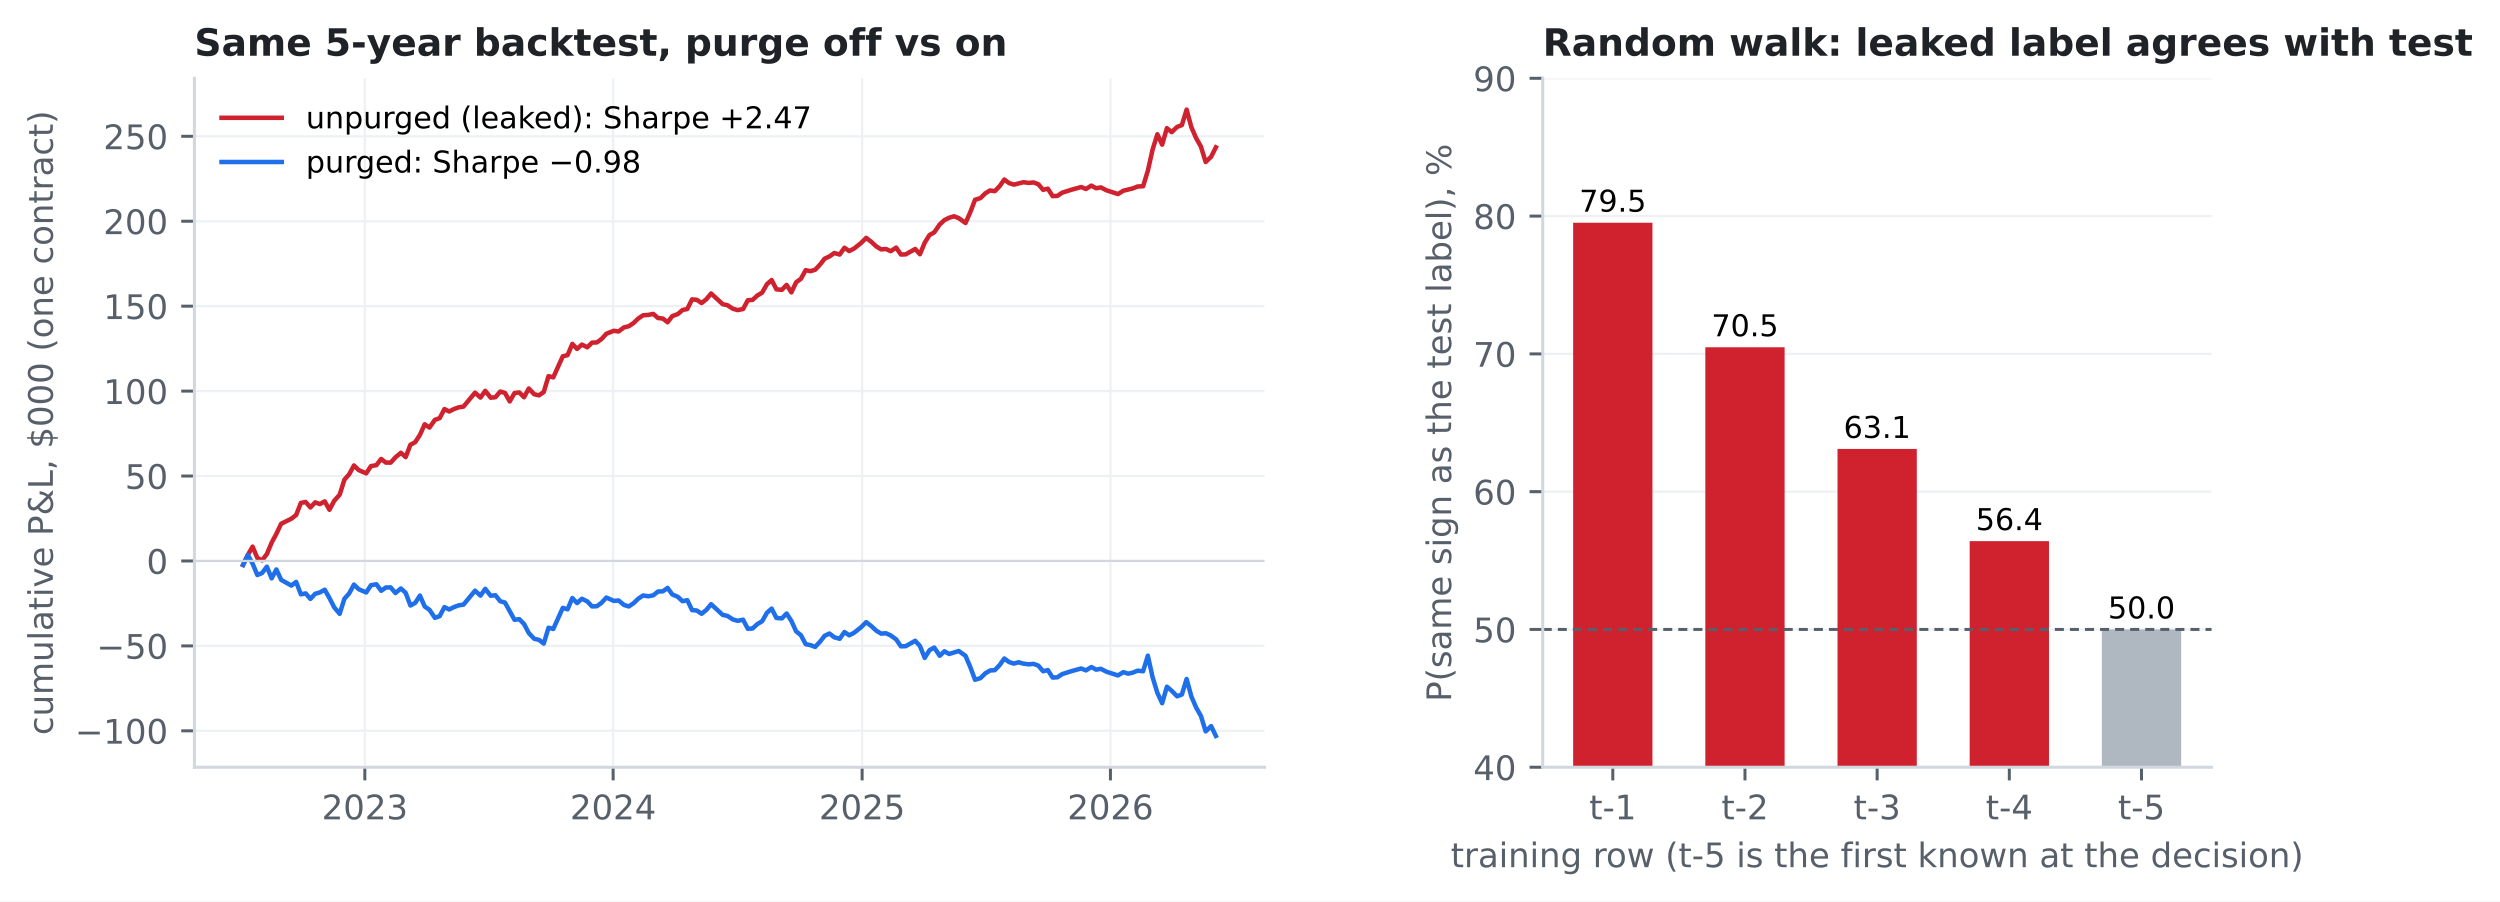
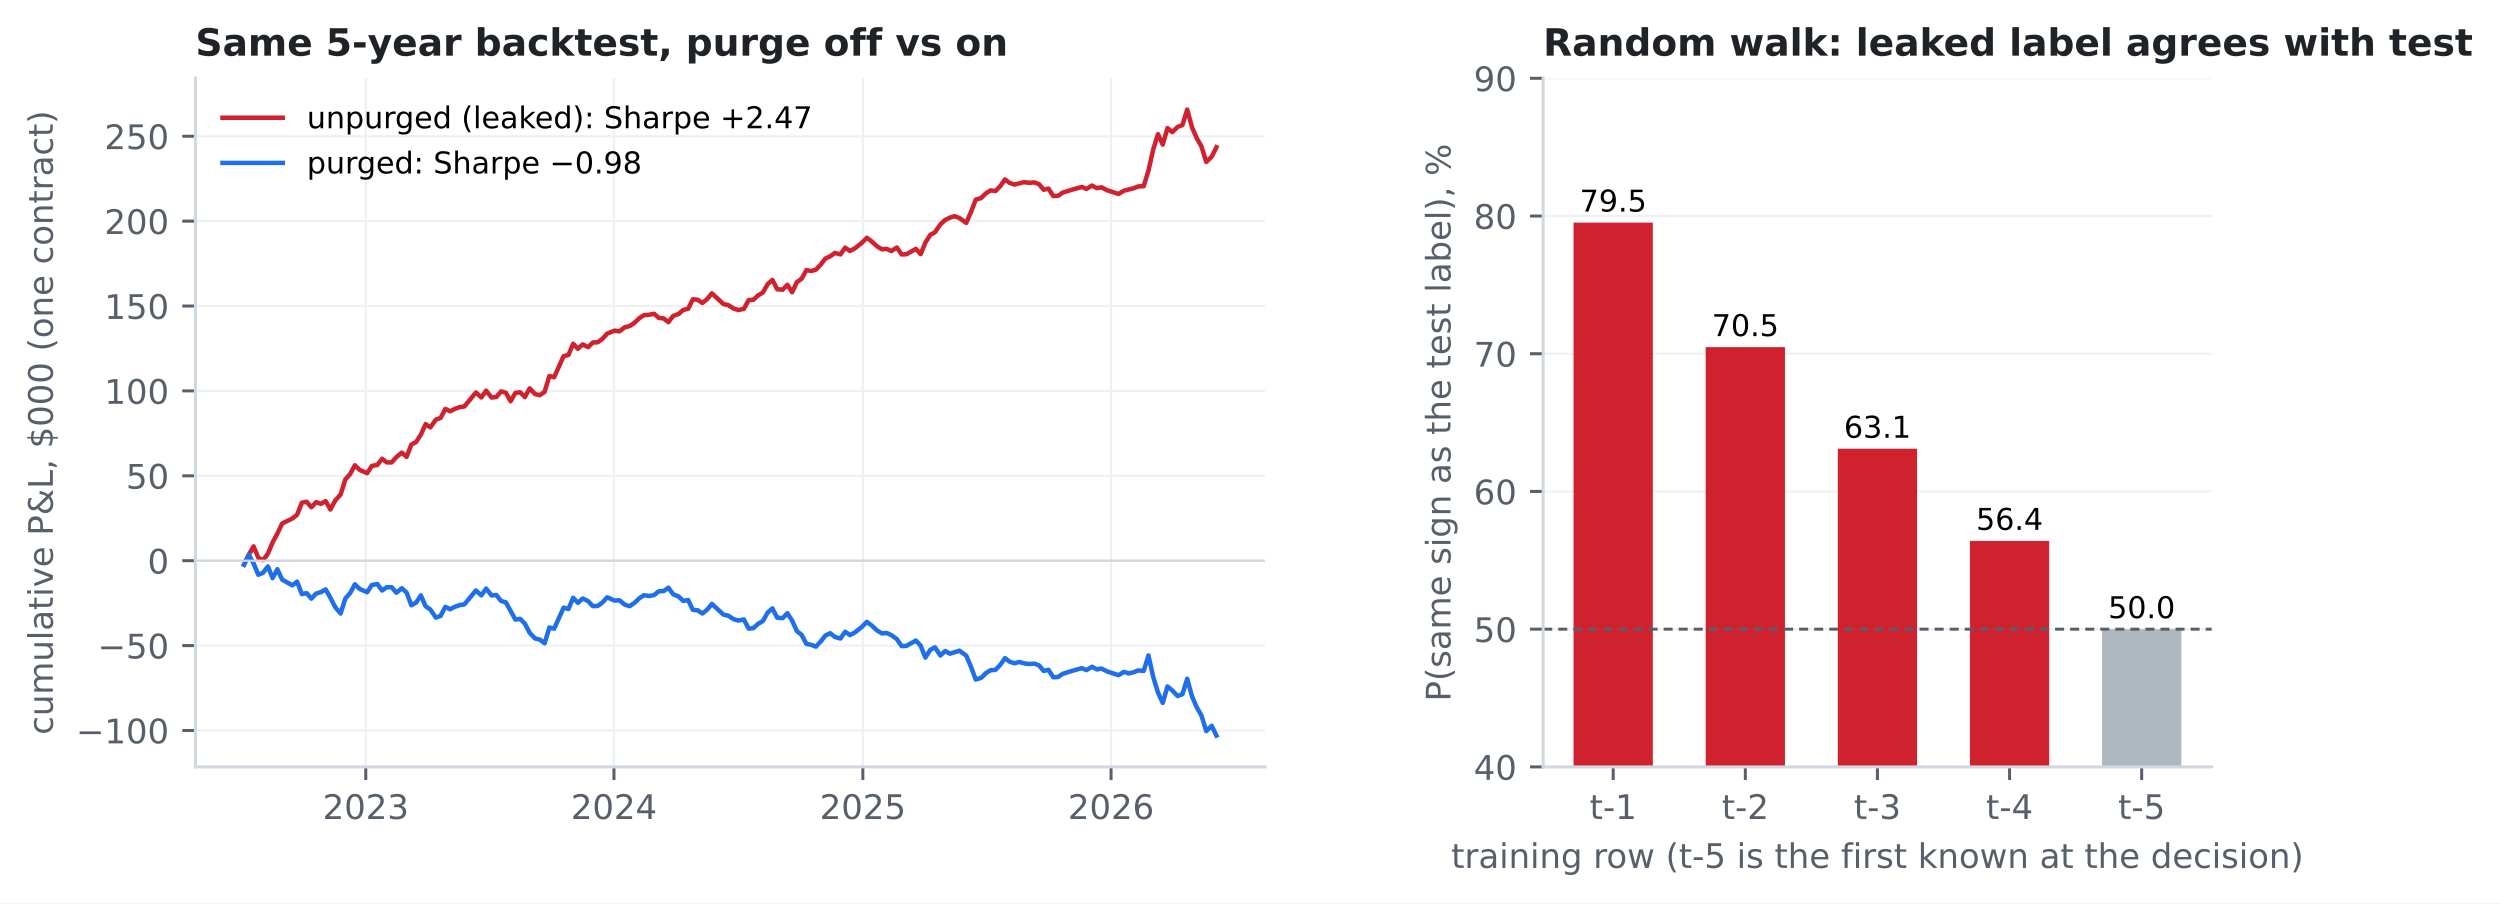
- <svg xmlns="http://www.w3.org/2000/svg" xmlns:xlink="http://www.w3.org/1999/xlink" width="663.912pt" height="239.371pt" viewBox="0 0 663.912 239.371" version="1.1">
+ <svg xmlns="http://www.w3.org/2000/svg" xmlns:xlink="http://www.w3.org/1999/xlink" width="664.196pt" height="239.951pt" viewBox="0 0 664.196 239.951" version="1.1">
  <defs>
    <style type="text/css">*{stroke-linejoin: round; stroke-linecap: butt}</style>
  </defs>
  <g id="figure_1">
    <g id="patch_1">
-       <path d="M -0 239.371  L 663.912 239.371  L 663.912 0  L -0 0  z " style="fill: #ffffff" />
+       <path d="M 0 239.951  L 664.196 239.951  L 664.196 0  L 0 0  z " style="fill: #ffffff" />
    </g>
    <g id="axes_1">
      <g id="patch_2">
-         <path d="M 51.631 203.75  L 335.811 203.75  L 335.811 20.798  L 51.631 20.798  z " style="fill: #ffffff" />
+         <path d="M 51.921 203.75  L 336.102 203.75  L 336.102 20.798  L 51.921 20.798  z " style="fill: #ffffff" />
      </g>
      <g id="matplotlib.axis_1">
        <g id="xtick_1">
          <g id="line2d_1">
-             <path d="M 96.886 203.75  L 96.886 20.798  " clip-path="url(#p982382c2e5)" style="fill: none; stroke: #eef1f4; stroke-width: 0.6; stroke-linecap: square" />
+             <path d="M 97.177 203.75  L 97.177 20.798  " clip-path="url(#p0ac2e53f2d)" style="fill: none; stroke: #eef1f4; stroke-width: 0.6; stroke-linecap: square" />
          </g>
          <g id="line2d_2">
            <defs>
              <path id="m6ad224dbcd" d="M 0 0  L 0 3.5  " style="stroke: #57606a; stroke-width: 0.8" />
            </defs>
            <g>
-               <use xlink:href="#m6ad224dbcd" x="96.886" y="203.75" style="fill: #57606a; stroke: #57606a; stroke-width: 0.8" />
+               <use xlink:href="#m6ad224dbcd" x="97.177" y="203.75" style="fill: #57606a; stroke: #57606a; stroke-width: 0.8" />
            </g>
          </g>
          <g id="text_1">
-             <text style="font-size: 9px; font-family: 'DejaVu Sans'; text-anchor: middle; fill: #57606a" x="96.886" y="217.589" transform="rotate(-0 96.88646 217.589)">2023</text>
+             <text style="font-size: 9px; font-family: 'DejaVu Sans'; text-anchor: middle; fill: #57606a" x="97.177" y="217.588" transform="rotate(-0 97.17685 217.5883)">2023</text>
          </g>
        </g>
        <g id="xtick_2">
          <g id="line2d_3">
-             <path d="M 162.828 203.75  L 162.828 20.798  " clip-path="url(#p982382c2e5)" style="fill: none; stroke: #eef1f4; stroke-width: 0.6; stroke-linecap: square" />
+             <path d="M 163.118 203.75  L 163.118 20.798  " clip-path="url(#p0ac2e53f2d)" style="fill: none; stroke: #eef1f4; stroke-width: 0.6; stroke-linecap: square" />
          </g>
          <g id="line2d_4">
            <g>
-               <use xlink:href="#m6ad224dbcd" x="162.828" y="203.75" style="fill: #57606a; stroke: #57606a; stroke-width: 0.8" />
+               <use xlink:href="#m6ad224dbcd" x="163.118" y="203.75" style="fill: #57606a; stroke: #57606a; stroke-width: 0.8" />
            </g>
          </g>
          <g id="text_2">
-             <text style="font-size: 9px; font-family: 'DejaVu Sans'; text-anchor: middle; fill: #57606a" x="162.828" y="217.589" transform="rotate(-0 162.8279 217.589)">2024</text>
+             <text style="font-size: 9px; font-family: 'DejaVu Sans'; text-anchor: middle; fill: #57606a" x="163.118" y="217.588" transform="rotate(-0 163.1183 217.5883)">2024</text>
          </g>
        </g>
        <g id="xtick_3">
          <g id="line2d_5">
-             <path d="M 228.95 203.75  L 228.95 20.798  " clip-path="url(#p982382c2e5)" style="fill: none; stroke: #eef1f4; stroke-width: 0.6; stroke-linecap: square" />
+             <path d="M 229.24 203.75  L 229.24 20.798  " clip-path="url(#p0ac2e53f2d)" style="fill: none; stroke: #eef1f4; stroke-width: 0.6; stroke-linecap: square" />
          </g>
          <g id="line2d_6">
            <g>
-               <use xlink:href="#m6ad224dbcd" x="228.95" y="203.75" style="fill: #57606a; stroke: #57606a; stroke-width: 0.8" />
+               <use xlink:href="#m6ad224dbcd" x="229.24" y="203.75" style="fill: #57606a; stroke: #57606a; stroke-width: 0.8" />
            </g>
          </g>
          <g id="text_3">
-             <text style="font-size: 9px; font-family: 'DejaVu Sans'; text-anchor: middle; fill: #57606a" x="228.95" y="217.589" transform="rotate(-0 228.9499 217.589)">2025</text>
+             <text style="font-size: 9px; font-family: 'DejaVu Sans'; text-anchor: middle; fill: #57606a" x="229.24" y="217.588" transform="rotate(-0 229.2403 217.5883)">2025</text>
          </g>
        </g>
        <g id="xtick_4">
          <g id="line2d_7">
-             <path d="M 294.891 203.75  L 294.891 20.798  " clip-path="url(#p982382c2e5)" style="fill: none; stroke: #eef1f4; stroke-width: 0.6; stroke-linecap: square" />
+             <path d="M 295.182 203.75  L 295.182 20.798  " clip-path="url(#p0ac2e53f2d)" style="fill: none; stroke: #eef1f4; stroke-width: 0.6; stroke-linecap: square" />
          </g>
          <g id="line2d_8">
            <g>
-               <use xlink:href="#m6ad224dbcd" x="294.891" y="203.75" style="fill: #57606a; stroke: #57606a; stroke-width: 0.8" />
+               <use xlink:href="#m6ad224dbcd" x="295.182" y="203.75" style="fill: #57606a; stroke: #57606a; stroke-width: 0.8" />
            </g>
          </g>
          <g id="text_4">
-             <text style="font-size: 9px; font-family: 'DejaVu Sans'; text-anchor: middle; fill: #57606a" x="294.891" y="217.589" transform="rotate(-0 294.8913 217.589)">2026</text>
+             <text style="font-size: 9px; font-family: 'DejaVu Sans'; text-anchor: middle; fill: #57606a" x="295.182" y="217.588" transform="rotate(-0 295.1817 217.5883)">2026</text>
          </g>
        </g>
      </g>
      <g id="matplotlib.axis_2">
        <g id="ytick_1">
          <g id="line2d_9">
-             <path d="M 51.631 194.077  L 335.811 194.077  " clip-path="url(#p982382c2e5)" style="fill: none; stroke: #eef1f4; stroke-width: 0.6; stroke-linecap: square" />
+             <path d="M 51.921 194.077  L 336.102 194.077  " clip-path="url(#p0ac2e53f2d)" style="fill: none; stroke: #eef1f4; stroke-width: 0.6; stroke-linecap: square" />
          </g>
          <g id="line2d_10">
            <defs>
              <path id="m0299c22814" d="M 0 0  L -3.5 0  " style="stroke: #57606a; stroke-width: 0.8" />
            </defs>
            <g>
-               <use xlink:href="#m0299c22814" x="51.631" y="194.077" style="fill: #57606a; stroke: #57606a; stroke-width: 0.8" />
+               <use xlink:href="#m0299c22814" x="51.921" y="194.077" style="fill: #57606a; stroke: #57606a; stroke-width: 0.8" />
            </g>
          </g>
          <g id="text_5">
-             <text style="font-size: 9px; font-family: 'DejaVu Sans'; text-anchor: end; fill: #57606a" x="44.631" y="197.496" transform="rotate(-0 44.63078 197.496)">−100</text>
+             <text style="font-size: 9px; font-family: 'DejaVu Sans'; text-anchor: end; fill: #57606a" x="44.921" y="197.496" transform="rotate(-0 44.92117 197.4956)">−100</text>
          </g>
        </g>
        <g id="ytick_2">
          <g id="line2d_11">
-             <path d="M 51.631 171.522  L 335.811 171.522  " clip-path="url(#p982382c2e5)" style="fill: none; stroke: #eef1f4; stroke-width: 0.6; stroke-linecap: square" />
+             <path d="M 51.921 171.522  L 336.102 171.522  " clip-path="url(#p0ac2e53f2d)" style="fill: none; stroke: #eef1f4; stroke-width: 0.6; stroke-linecap: square" />
          </g>
          <g id="line2d_12">
            <g>
-               <use xlink:href="#m0299c22814" x="51.631" y="171.522" style="fill: #57606a; stroke: #57606a; stroke-width: 0.8" />
+               <use xlink:href="#m0299c22814" x="51.921" y="171.522" style="fill: #57606a; stroke: #57606a; stroke-width: 0.8" />
            </g>
          </g>
          <g id="text_6">
-             <text style="font-size: 9px; font-family: 'DejaVu Sans'; text-anchor: end; fill: #57606a" x="44.631" y="174.942" transform="rotate(-0 44.63078 174.9417)">−50</text>
+             <text style="font-size: 9px; font-family: 'DejaVu Sans'; text-anchor: end; fill: #57606a" x="44.921" y="174.941" transform="rotate(-0 44.92117 174.9413)">−50</text>
          </g>
        </g>
        <g id="ytick_3">
          <g id="line2d_13">
-             <path d="M 51.631 148.968  L 335.811 148.968  " clip-path="url(#p982382c2e5)" style="fill: none; stroke: #eef1f4; stroke-width: 0.6; stroke-linecap: square" />
+             <path d="M 51.921 148.968  L 336.102 148.968  " clip-path="url(#p0ac2e53f2d)" style="fill: none; stroke: #eef1f4; stroke-width: 0.6; stroke-linecap: square" />
          </g>
          <g id="line2d_14">
            <g>
-               <use xlink:href="#m0299c22814" x="51.631" y="148.968" style="fill: #57606a; stroke: #57606a; stroke-width: 0.8" />
+               <use xlink:href="#m0299c22814" x="51.921" y="148.968" style="fill: #57606a; stroke: #57606a; stroke-width: 0.8" />
            </g>
          </g>
          <g id="text_7">
-             <text style="font-size: 9px; font-family: 'DejaVu Sans'; text-anchor: end; fill: #57606a" x="44.631" y="152.387" transform="rotate(-0 44.63078 152.3873)">0</text>
+             <text style="font-size: 9px; font-family: 'DejaVu Sans'; text-anchor: end; fill: #57606a" x="44.921" y="152.387" transform="rotate(-0 44.92117 152.387)">0</text>
          </g>
        </g>
        <g id="ytick_4">
          <g id="line2d_15">
-             <path d="M 51.631 126.414  L 335.811 126.414  " clip-path="url(#p982382c2e5)" style="fill: none; stroke: #eef1f4; stroke-width: 0.6; stroke-linecap: square" />
+             <path d="M 51.921 126.414  L 336.102 126.414  " clip-path="url(#p0ac2e53f2d)" style="fill: none; stroke: #eef1f4; stroke-width: 0.6; stroke-linecap: square" />
          </g>
          <g id="line2d_16">
            <g>
-               <use xlink:href="#m0299c22814" x="51.631" y="126.414" style="fill: #57606a; stroke: #57606a; stroke-width: 0.8" />
+               <use xlink:href="#m0299c22814" x="51.921" y="126.414" style="fill: #57606a; stroke: #57606a; stroke-width: 0.8" />
            </g>
          </g>
          <g id="text_8">
-             <text style="font-size: 9px; font-family: 'DejaVu Sans'; text-anchor: end; fill: #57606a" x="44.631" y="129.833" transform="rotate(-0 44.63078 129.833)">50</text>
+             <text style="font-size: 9px; font-family: 'DejaVu Sans'; text-anchor: end; fill: #57606a" x="44.921" y="129.833" transform="rotate(-0 44.92117 129.8327)">50</text>
          </g>
        </g>
        <g id="ytick_5">
          <g id="line2d_17">
-             <path d="M 51.631 103.859  L 335.811 103.859  " clip-path="url(#p982382c2e5)" style="fill: none; stroke: #eef1f4; stroke-width: 0.6; stroke-linecap: square" />
+             <path d="M 51.921 103.859  L 336.102 103.859  " clip-path="url(#p0ac2e53f2d)" style="fill: none; stroke: #eef1f4; stroke-width: 0.6; stroke-linecap: square" />
          </g>
          <g id="line2d_18">
            <g>
-               <use xlink:href="#m0299c22814" x="51.631" y="103.859" style="fill: #57606a; stroke: #57606a; stroke-width: 0.8" />
+               <use xlink:href="#m0299c22814" x="51.921" y="103.859" style="fill: #57606a; stroke: #57606a; stroke-width: 0.8" />
            </g>
          </g>
          <g id="text_9">
-             <text style="font-size: 9px; font-family: 'DejaVu Sans'; text-anchor: end; fill: #57606a" x="44.631" y="107.279" transform="rotate(-0 44.63078 107.2787)">100</text>
+             <text style="font-size: 9px; font-family: 'DejaVu Sans'; text-anchor: end; fill: #57606a" x="44.921" y="107.278" transform="rotate(-0 44.92117 107.2784)">100</text>
          </g>
        </g>
        <g id="ytick_6">
          <g id="line2d_19">
-             <path d="M 51.631 81.305  L 335.811 81.305  " clip-path="url(#p982382c2e5)" style="fill: none; stroke: #eef1f4; stroke-width: 0.6; stroke-linecap: square" />
+             <path d="M 51.921 81.305  L 336.102 81.305  " clip-path="url(#p0ac2e53f2d)" style="fill: none; stroke: #eef1f4; stroke-width: 0.6; stroke-linecap: square" />
          </g>
          <g id="line2d_20">
            <g>
-               <use xlink:href="#m0299c22814" x="51.631" y="81.305" style="fill: #57606a; stroke: #57606a; stroke-width: 0.8" />
+               <use xlink:href="#m0299c22814" x="51.921" y="81.305" style="fill: #57606a; stroke: #57606a; stroke-width: 0.8" />
            </g>
          </g>
          <g id="text_10">
-             <text style="font-size: 9px; font-family: 'DejaVu Sans'; text-anchor: end; fill: #57606a" x="44.631" y="84.724" transform="rotate(-0 44.63078 84.72441)">150</text>
+             <text style="font-size: 9px; font-family: 'DejaVu Sans'; text-anchor: end; fill: #57606a" x="44.921" y="84.724" transform="rotate(-0 44.92117 84.72406)">150</text>
          </g>
        </g>
        <g id="ytick_7">
          <g id="line2d_21">
-             <path d="M 51.631 58.751  L 335.811 58.751  " clip-path="url(#p982382c2e5)" style="fill: none; stroke: #eef1f4; stroke-width: 0.6; stroke-linecap: square" />
+             <path d="M 51.921 58.751  L 336.102 58.751  " clip-path="url(#p0ac2e53f2d)" style="fill: none; stroke: #eef1f4; stroke-width: 0.6; stroke-linecap: square" />
          </g>
          <g id="line2d_22">
            <g>
-               <use xlink:href="#m0299c22814" x="51.631" y="58.751" style="fill: #57606a; stroke: #57606a; stroke-width: 0.8" />
+               <use xlink:href="#m0299c22814" x="51.921" y="58.751" style="fill: #57606a; stroke: #57606a; stroke-width: 0.8" />
            </g>
          </g>
          <g id="text_11">
-             <text style="font-size: 9px; font-family: 'DejaVu Sans'; text-anchor: end; fill: #57606a" x="44.631" y="62.17" transform="rotate(-0 44.63078 62.17009)">200</text>
+             <text style="font-size: 9px; font-family: 'DejaVu Sans'; text-anchor: end; fill: #57606a" x="44.921" y="62.17" transform="rotate(-0 44.92117 62.16974)">200</text>
          </g>
        </g>
        <g id="ytick_8">
          <g id="line2d_23">
-             <path d="M 51.631 36.196  L 335.811 36.196  " clip-path="url(#p982382c2e5)" style="fill: none; stroke: #eef1f4; stroke-width: 0.6; stroke-linecap: square" />
+             <path d="M 51.921 36.196  L 336.102 36.196  " clip-path="url(#p0ac2e53f2d)" style="fill: none; stroke: #eef1f4; stroke-width: 0.6; stroke-linecap: square" />
          </g>
          <g id="line2d_24">
            <g>
-               <use xlink:href="#m0299c22814" x="51.631" y="36.196" style="fill: #57606a; stroke: #57606a; stroke-width: 0.8" />
+               <use xlink:href="#m0299c22814" x="51.921" y="36.196" style="fill: #57606a; stroke: #57606a; stroke-width: 0.8" />
            </g>
          </g>
          <g id="text_12">
-             <text style="font-size: 9px; font-family: 'DejaVu Sans'; text-anchor: end; fill: #57606a" x="44.631" y="39.616" transform="rotate(-0 44.63078 39.61578)">250</text>
+             <text style="font-size: 9px; font-family: 'DejaVu Sans'; text-anchor: end; fill: #57606a" x="44.921" y="39.615" transform="rotate(-0 44.92117 39.61543)">250</text>
          </g>
        </g>
        <g id="text_13">
          <text style="font-size: 9px; font-family: 'DejaVu Sans'; text-anchor: middle; fill: #57606a" x="14.039" y="112.274" transform="rotate(-90 14.03859 112.2744)">cumulative P&amp;L, $000 (one contract)</text>
        </g>
      </g>
      <g id="line2d_25">
-         <path d="M 64.548 150.019  L 65.813 147.376  L 67.077 145.165  L 68.342 148.188  L 69.607 148.806  L 70.871 147.128  L 72.136 144.114  L 73.4 141.751  L 74.665 139.085  L 77.375 137.745  L 78.64 136.771  L 79.904 133.559  L 81.169 133.306  L 82.434 134.763  L 83.698 133.41  L 84.963 133.866  L 86.227 133.144  L 87.492 135.368  L 88.757 132.995  L 90.202 131.371  L 91.467 127.375  L 92.731 125.945  L 93.996 123.612  L 95.261 124.844  L 97.248 125.706  L 98.512 123.784  L 99.958 123.527  L 101.222 121.885  L 102.487 122.859  L 103.752 122.85  L 105.016 121.452  L 106.462 120.247  L 107.726 121.393  L 108.991 118.114  L 110.255 117.433  L 111.52 115.488  L 112.785 112.678  L 114.049 113.544  L 115.495 111.492  L 116.759 111.045  L 118.024 108.636  L 119.288 109.268  L 120.553 108.632  L 121.818 108.172  L 123.082 107.982  L 126.154 104.279  L 127.599 105.587  L 128.864 103.787  L 130.309 105.619  L 131.573 105.483  L 132.838 103.981  L 134.103 104.347  L 135.367 106.607  L 136.632 104.387  L 137.897 104.211  L 139.161 105.492  L 140.426 103.174  L 141.871 104.703  L 143.136 104.987  L 144.4 104.094  L 145.665 99.899  L 146.93 100.215  L 149.459 94.612  L 150.724 94.319  L 151.988 91.333  L 153.253 92.659  L 154.517 91.513  L 155.963 92.221  L 157.227 90.985  L 158.492 90.94  L 159.757 90.025  L 161.021 88.635  L 163.009 87.841  L 164.273 88.031  L 165.718 86.935  L 166.983 86.637  L 168.248 85.784  L 169.512 84.576  L 170.777 83.732  L 172.222 83.619  L 173.487 83.362  L 174.752 84.458  L 176.016 84.589  L 177.281 85.581  L 178.545 83.939  L 179.991 83.421  L 181.255 82.329  L 182.52 82.054  L 183.785 79.51  L 185.049 79.623  L 186.314 80.48  L 187.578 79.469  L 188.843 77.936  L 191.914 80.782  L 193.179 81.053  L 194.624 81.991  L 195.889 82.356  L 197.334 82.063  L 198.599 79.735  L 199.863 79.636  L 201.128 78.472  L 202.393 77.728  L 203.657 75.495  L 204.922 74.372  L 206.187 76.839  L 207.632 76.966  L 208.897 75.667  L 210.161 77.642  L 211.426 74.963  L 212.69 74.043  L 213.955 71.751  L 215.22 72.013  L 216.484 71.638  L 217.749 70.285  L 219.014 68.679  L 220.278 68.093  L 221.543 67.191  L 222.988 67.597  L 224.253 65.797  L 225.517 66.667  L 226.782 66.022  L 228.589 64.597  L 230.034 63.176  L 231.299 64.15  L 232.744 65.467  L 234.008 66.23  L 235.273 66.122  L 236.538 66.708  L 237.983 65.752  L 239.248 67.597  L 240.512 67.556  L 243.042 66.126  L 244.306 67.511  L 245.571 64.453  L 246.835 62.418  L 248.1 61.714  L 249.545 59.626  L 250.81 58.44  L 252.075 57.822  L 253.339 57.434  L 254.604 57.925  L 256.41 59.22  L 257.675 56.342  L 258.94 53.049  L 260.385 52.607  L 261.65 51.353  L 262.914 50.582  L 264.179 50.767  L 265.444 49.458  L 266.708 47.677  L 267.973 48.619  L 269.237 49.034  L 271.767 48.394  L 273.212 48.574  L 274.477 48.448  L 275.741 48.917  L 277.006 50.41  L 278.27 50.108  L 279.535 52.084  L 280.8 52.025  L 282.064 51.177  L 284.594 50.37  L 287.123 49.675  L 288.388 50.18  L 289.833 49.292  L 291.097 49.991  L 292.362 49.77  L 293.807 50.528  L 296.879 51.529  L 298.324 50.649  L 300.853 50.031  L 302.118 49.522  L 303.563 49.463  L 304.828 45.34  L 306.092 39.706  L 307.357 35.66  L 308.622 38.411  L 309.886 34.036  L 311.151 35.096  L 312.596 33.706  L 313.861 33.228  L 315.125 29.114  L 316.39 33.788  L 317.655 36.702  L 318.919 38.921  L 320.184 43.021  L 321.629 41.632  L 322.894 39.124  L 322.894 39.124  " clip-path="url(#p982382c2e5)" style="fill: none; stroke: #cf222e; stroke-width: 1.2; stroke-linecap: square" />
+         <path d="M 64.838 150.019  L 66.103 147.376  L 67.368 145.165  L 68.632 148.188  L 69.897 148.806  L 71.162 147.128  L 72.426 144.114  L 73.691 141.751  L 74.955 139.085  L 77.665 137.745  L 78.93 136.771  L 80.195 133.559  L 81.459 133.306  L 82.724 134.763  L 83.989 133.41  L 85.253 133.866  L 86.518 133.144  L 87.782 135.368  L 89.047 132.995  L 90.492 131.371  L 91.757 127.375  L 93.022 125.945  L 94.286 123.612  L 95.551 124.844  L 97.538 125.706  L 98.803 123.784  L 100.248 123.527  L 101.513 121.885  L 102.777 122.859  L 104.042 122.85  L 105.307 121.452  L 106.752 120.247  L 108.017 121.393  L 109.281 118.114  L 110.546 117.433  L 111.81 115.488  L 113.075 112.678  L 114.34 113.544  L 115.785 111.492  L 117.05 111.045  L 118.314 108.636  L 119.579 109.268  L 120.843 108.632  L 122.108 108.172  L 123.373 107.982  L 126.444 104.279  L 127.889 105.587  L 129.154 103.787  L 130.599 105.619  L 131.864 105.483  L 133.128 103.981  L 134.393 104.347  L 135.658 106.607  L 136.922 104.387  L 138.187 104.211  L 139.452 105.492  L 140.716 103.174  L 142.162 104.703  L 143.426 104.987  L 144.691 104.094  L 145.955 99.899  L 147.22 100.215  L 149.749 94.612  L 151.014 94.319  L 152.279 91.333  L 153.543 92.659  L 154.808 91.513  L 156.253 92.221  L 157.518 90.985  L 158.782 90.94  L 160.047 90.025  L 161.312 88.635  L 163.299 87.841  L 164.564 88.031  L 166.009 86.935  L 167.273 86.637  L 168.538 85.784  L 169.803 84.576  L 171.067 83.732  L 172.513 83.619  L 173.777 83.362  L 175.042 84.458  L 176.307 84.589  L 177.571 85.581  L 178.836 83.939  L 180.281 83.421  L 181.546 82.329  L 182.81 82.054  L 184.075 79.51  L 185.34 79.623  L 186.604 80.48  L 187.869 79.469  L 189.133 77.936  L 192.205 80.782  L 193.469 81.053  L 194.915 81.991  L 196.179 82.356  L 197.625 82.063  L 198.889 79.735  L 200.154 79.636  L 201.418 78.472  L 202.683 77.728  L 203.948 75.495  L 205.212 74.372  L 206.477 76.839  L 207.922 76.966  L 209.187 75.667  L 210.452 77.642  L 211.716 74.963  L 212.981 74.043  L 214.245 71.751  L 215.51 72.013  L 216.775 71.638  L 218.039 70.285  L 219.304 68.679  L 220.569 68.093  L 221.833 67.191  L 223.279 67.597  L 224.543 65.797  L 225.808 66.667  L 227.072 66.022  L 228.879 64.597  L 230.324 63.176  L 231.589 64.15  L 233.034 65.467  L 234.299 66.23  L 235.563 66.122  L 236.828 66.708  L 238.273 65.752  L 239.538 67.597  L 240.803 67.556  L 243.332 66.126  L 244.597 67.511  L 245.861 64.453  L 247.126 62.418  L 248.39 61.714  L 249.836 59.626  L 251.1 58.44  L 252.365 57.822  L 253.63 57.434  L 254.894 57.925  L 256.701 59.22  L 257.965 56.342  L 259.23 53.049  L 260.675 52.607  L 261.94 51.353  L 263.205 50.582  L 264.469 50.767  L 265.734 49.458  L 266.999 47.677  L 268.263 48.619  L 269.528 49.034  L 272.057 48.394  L 273.502 48.574  L 274.767 48.448  L 276.032 48.917  L 277.296 50.41  L 278.561 50.108  L 279.826 52.084  L 281.09 52.025  L 282.355 51.177  L 284.884 50.37  L 287.413 49.675  L 288.678 50.18  L 290.123 49.292  L 291.388 49.991  L 292.652 49.77  L 294.098 50.528  L 297.169 51.529  L 298.614 50.649  L 301.144 50.031  L 302.408 49.522  L 303.853 49.463  L 305.118 45.34  L 306.383 39.706  L 307.647 35.66  L 308.912 38.411  L 310.177 34.036  L 311.441 35.096  L 312.887 33.706  L 314.151 33.228  L 315.416 29.114  L 316.68 33.788  L 317.945 36.702  L 319.21 38.921  L 320.474 43.021  L 321.92 41.632  L 323.184 39.124  L 323.184 39.124  " clip-path="url(#p0ac2e53f2d)" style="fill: none; stroke: #cf222e; stroke-width: 1.2; stroke-linecap: square" />
      </g>
      <g id="line2d_26">
-         <path d="M 64.548 150.019  L 65.813 147.376  L 67.077 149.676  L 68.342 152.699  L 69.607 152.171  L 70.871 150.493  L 72.136 153.596  L 73.4 151.233  L 74.665 153.989  L 77.375 155.509  L 78.64 154.534  L 79.904 157.836  L 81.169 157.584  L 82.434 159.041  L 83.698 157.688  L 84.963 157.322  L 86.227 156.6  L 87.492 158.824  L 88.757 161.287  L 90.202 163.001  L 91.467 159.005  L 92.731 157.575  L 93.996 155.243  L 95.261 156.474  L 97.248 157.336  L 98.512 155.414  L 99.958 155.157  L 101.222 156.889  L 102.487 156.005  L 103.752 155.996  L 105.016 157.485  L 106.462 156.28  L 107.726 157.426  L 108.991 160.796  L 110.255 160.114  L 111.52 158.17  L 112.785 161.071  L 114.049 161.937  L 115.495 164.079  L 116.759 163.633  L 118.024 161.224  L 119.288 161.856  L 120.553 161.22  L 121.818 160.759  L 123.082 160.57  L 126.154 156.867  L 127.599 158.175  L 128.864 156.375  L 130.309 158.206  L 131.573 158.071  L 132.838 159.663  L 134.103 160.029  L 136.632 164.598  L 137.897 164.422  L 139.161 165.703  L 140.426 168.112  L 141.871 169.641  L 143.136 169.926  L 144.4 170.909  L 145.665 166.714  L 146.93 167.03  L 149.459 161.427  L 150.724 161.81  L 151.988 158.824  L 153.253 160.15  L 154.517 159.005  L 155.963 159.713  L 157.227 161.039  L 158.492 160.994  L 159.757 160.078  L 161.021 158.689  L 163.009 159.573  L 164.273 159.474  L 165.718 160.66  L 166.983 161.048  L 168.248 160.196  L 169.512 158.987  L 170.777 158.143  L 172.222 158.346  L 173.487 158.089  L 174.752 157.083  L 176.016 157.042  L 177.281 156.14  L 178.545 157.872  L 179.991 158.481  L 181.255 159.663  L 182.52 159.388  L 183.785 162.022  L 185.049 162.135  L 186.314 162.992  L 187.578 161.982  L 188.843 160.448  L 191.914 163.295  L 193.179 163.565  L 194.624 164.503  L 195.889 164.869  L 197.334 164.576  L 198.599 166.993  L 199.863 166.894  L 201.128 165.73  L 202.393 164.986  L 203.657 162.753  L 204.922 161.63  L 206.187 164.097  L 207.632 164.224  L 208.897 162.925  L 210.161 164.9  L 211.426 167.67  L 212.69 168.681  L 213.955 171.062  L 215.22 171.324  L 216.484 171.789  L 217.749 170.435  L 219.014 168.829  L 220.278 168.243  L 221.543 169.235  L 222.988 169.641  L 224.253 167.841  L 225.517 168.712  L 226.782 168.067  L 228.589 166.642  L 230.034 165.221  L 231.299 166.195  L 232.744 167.512  L 234.008 168.275  L 235.273 168.166  L 236.538 168.753  L 237.983 169.799  L 239.248 171.644  L 240.512 171.604  L 243.042 170.174  L 244.306 171.558  L 245.571 174.707  L 246.835 172.673  L 248.1 171.969  L 249.545 174.148  L 250.81 172.961  L 252.075 173.67  L 254.604 172.88  L 256.41 174.175  L 257.675 177.143  L 258.94 180.526  L 260.385 180.084  L 261.65 178.83  L 262.914 178.059  L 264.179 177.964  L 265.444 176.656  L 266.708 174.874  L 267.973 175.817  L 269.237 176.232  L 270.502 175.871  L 271.767 176.241  L 273.212 176.421  L 274.477 176.295  L 275.741 176.764  L 277.006 178.257  L 278.27 177.955  L 279.535 179.931  L 280.8 179.872  L 282.064 179.024  L 284.594 178.216  L 287.123 177.522  L 288.388 178.027  L 289.833 177.138  L 291.097 177.838  L 292.362 177.617  L 293.807 178.374  L 296.879 179.376  L 298.324 178.496  L 299.589 178.911  L 300.853 178.618  L 302.118 178.108  L 303.563 178.257  L 304.828 174.134  L 306.092 179.858  L 307.357 183.995  L 308.622 186.747  L 309.886 182.371  L 311.151 183.431  L 312.596 184.911  L 313.861 184.432  L 315.125 180.319  L 316.39 184.992  L 317.655 187.906  L 318.919 190.125  L 320.184 194.226  L 321.629 192.836  L 322.894 195.434  L 322.894 195.434  " clip-path="url(#p982382c2e5)" style="fill: none; stroke: #1f6feb; stroke-width: 1.2; stroke-linecap: square" />
+         <path d="M 64.838 150.019  L 66.103 147.376  L 67.368 149.676  L 68.632 152.699  L 69.897 152.171  L 71.162 150.493  L 72.426 153.596  L 73.691 151.233  L 74.955 153.989  L 77.665 155.509  L 78.93 154.534  L 80.195 157.836  L 81.459 157.584  L 82.724 159.041  L 83.989 157.688  L 85.253 157.322  L 86.518 156.6  L 87.782 158.824  L 89.047 161.287  L 90.492 163.001  L 91.757 159.005  L 93.022 157.575  L 94.286 155.243  L 95.551 156.474  L 97.538 157.336  L 98.803 155.414  L 100.248 155.157  L 101.513 156.889  L 102.777 156.005  L 104.042 155.996  L 105.307 157.485  L 106.752 156.28  L 108.017 157.426  L 109.281 160.796  L 110.546 160.114  L 111.81 158.17  L 113.075 161.071  L 114.34 161.937  L 115.785 164.079  L 117.05 163.633  L 118.314 161.224  L 119.579 161.856  L 120.843 161.22  L 122.108 160.759  L 123.373 160.57  L 126.444 156.867  L 127.889 158.175  L 129.154 156.375  L 130.599 158.206  L 131.864 158.071  L 133.128 159.663  L 134.393 160.029  L 136.922 164.598  L 138.187 164.422  L 139.452 165.703  L 140.716 168.112  L 142.162 169.641  L 143.426 169.926  L 144.691 170.909  L 145.955 166.714  L 147.22 167.03  L 149.749 161.427  L 151.014 161.81  L 152.279 158.824  L 153.543 160.15  L 154.808 159.005  L 156.253 159.713  L 157.518 161.039  L 158.782 160.994  L 160.047 160.078  L 161.312 158.689  L 163.299 159.573  L 164.564 159.474  L 166.009 160.66  L 167.273 161.048  L 168.538 160.196  L 169.803 158.987  L 171.067 158.143  L 172.513 158.346  L 173.777 158.089  L 175.042 157.083  L 176.307 157.042  L 177.571 156.14  L 178.836 157.872  L 180.281 158.481  L 181.546 159.663  L 182.81 159.388  L 184.075 162.022  L 185.34 162.135  L 186.604 162.992  L 187.869 161.982  L 189.133 160.448  L 192.205 163.295  L 193.469 163.565  L 194.915 164.503  L 196.179 164.869  L 197.625 164.576  L 198.889 166.993  L 200.154 166.894  L 201.418 165.73  L 202.683 164.986  L 203.948 162.753  L 205.212 161.63  L 206.477 164.097  L 207.922 164.224  L 209.187 162.925  L 210.452 164.9  L 211.716 167.67  L 212.981 168.681  L 214.245 171.062  L 215.51 171.324  L 216.775 171.789  L 218.039 170.435  L 219.304 168.829  L 220.569 168.243  L 221.833 169.235  L 223.279 169.641  L 224.543 167.841  L 225.808 168.712  L 227.072 168.067  L 228.879 166.642  L 230.324 165.221  L 231.589 166.195  L 233.034 167.512  L 234.299 168.275  L 235.563 168.166  L 236.828 168.753  L 238.273 169.799  L 239.538 171.644  L 240.803 171.604  L 243.332 170.174  L 244.597 171.558  L 245.861 174.707  L 247.126 172.673  L 248.39 171.969  L 249.836 174.148  L 251.1 172.961  L 252.365 173.67  L 254.894 172.88  L 256.701 174.175  L 257.965 177.143  L 259.23 180.526  L 260.675 180.084  L 261.94 178.83  L 263.205 178.059  L 264.469 177.964  L 265.734 176.656  L 266.999 174.874  L 268.263 175.817  L 269.528 176.232  L 270.792 175.871  L 272.057 176.241  L 273.502 176.421  L 274.767 176.295  L 276.032 176.764  L 277.296 178.257  L 278.561 177.955  L 279.826 179.931  L 281.09 179.872  L 282.355 179.024  L 284.884 178.216  L 287.413 177.522  L 288.678 178.027  L 290.123 177.138  L 291.388 177.838  L 292.652 177.617  L 294.098 178.374  L 297.169 179.376  L 298.614 178.496  L 299.879 178.911  L 301.144 178.618  L 302.408 178.108  L 303.853 178.257  L 305.118 174.134  L 306.383 179.858  L 307.647 183.995  L 308.912 186.747  L 310.177 182.371  L 311.441 183.431  L 312.887 184.911  L 314.151 184.432  L 315.416 180.319  L 316.68 184.992  L 317.945 187.906  L 319.21 190.125  L 320.474 194.226  L 321.92 192.836  L 323.184 195.434  L 323.184 195.434  " clip-path="url(#p0ac2e53f2d)" style="fill: none; stroke: #1f6feb; stroke-width: 1.2; stroke-linecap: square" />
      </g>
      <g id="line2d_27">
-         <path d="M 51.631 148.968  L 335.811 148.968  " clip-path="url(#p982382c2e5)" style="fill: none; stroke: #d0d7de; stroke-width: 0.6; stroke-linecap: square" />
+         <path d="M 51.921 148.968  L 336.102 148.968  " clip-path="url(#p0ac2e53f2d)" style="fill: none; stroke: #d0d7de; stroke-width: 0.6; stroke-linecap: square" />
      </g>
      <g id="patch_3">
-         <path d="M 51.631 203.75  L 51.631 20.798  " style="fill: none; stroke: #d0d7de; stroke-width: 0.8; stroke-linejoin: miter; stroke-linecap: square" />
+         <path d="M 51.921 203.75  L 51.921 20.798  " style="fill: none; stroke: #d0d7de; stroke-width: 0.8; stroke-linejoin: miter; stroke-linecap: square" />
      </g>
      <g id="patch_4">
-         <path d="M 51.631 203.75  L 335.811 203.75  " style="fill: none; stroke: #d0d7de; stroke-width: 0.8; stroke-linejoin: miter; stroke-linecap: square" />
+         <path d="M 51.921 203.75  L 336.102 203.75  " style="fill: none; stroke: #d0d7de; stroke-width: 0.8; stroke-linejoin: miter; stroke-linecap: square" />
      </g>
      <g id="text_14">
-         <text style="font-weight: 700; font-size: 10px; font-family: 'DejaVu Sans'; text-anchor: start; fill: #1f2328" x="51.631" y="14.798" transform="rotate(-0 51.63078 14.79844)">Same 5-year backtest, purge off vs on</text>
+         <text style="font-weight: 700; font-size: 10px; font-family: 'DejaVu Sans'; text-anchor: start; fill: #1f2328" x="51.921" y="14.798" transform="rotate(-0 51.92117 14.79844)">Same 5-year backtest, purge off vs on</text>
      </g>
      <g id="legend_1">
        <g id="line2d_28">
-           <path d="M 58.831 31.277  L 66.831 31.277  L 74.831 31.277  " style="fill: none; stroke: #cf222e; stroke-width: 1.2; stroke-linecap: square" />
+           <path d="M 59.121 31.277  L 67.121 31.277  L 75.121 31.277  " style="fill: none; stroke: #cf222e; stroke-width: 1.2; stroke-linecap: square" />
        </g>
        <g id="text_15">
-           <text style="font-size: 8px; font-family: 'DejaVu Sans'; text-anchor: start" x="81.231" y="34.077" transform="rotate(-0 81.23078 34.07719)">unpurged (leaked): Sharpe +2.47</text>
+           <text style="font-size: 8px; font-family: 'DejaVu Sans'; text-anchor: start" x="81.521" y="34.077" transform="rotate(-0 81.52117 34.07719)">unpurged (leaked): Sharpe +2.47</text>
        </g>
        <g id="line2d_29">
-           <path d="M 58.831 43.02  L 66.831 43.02  L 74.831 43.02  " style="fill: none; stroke: #1f6feb; stroke-width: 1.2; stroke-linecap: square" />
+           <path d="M 59.121 43.278  L 67.121 43.278  L 75.121 43.278  " style="fill: none; stroke: #1f6feb; stroke-width: 1.2; stroke-linecap: square" />
        </g>
        <g id="text_16">
-           <text style="font-size: 8px; font-family: 'DejaVu Sans'; text-anchor: start" x="81.231" y="45.82" transform="rotate(-0 81.23078 45.81969)">purged: Sharpe −0.98</text>
+           <text style="font-size: 8px; font-family: 'DejaVu Sans'; text-anchor: start" x="81.521" y="46.078" transform="rotate(-0 81.52117 46.07781)">purged: Sharpe −0.98</text>
        </g>
      </g>
    </g>
    <g id="axes_2">
      <g id="patch_5">
-         <path d="M 409.698 203.75  L 587.311 203.75  L 587.311 20.798  L 409.698 20.798  z " style="fill: #ffffff" />
+         <path d="M 409.988 203.75  L 587.601 203.75  L 587.601 20.798  L 409.988 20.798  z " style="fill: #ffffff" />
      </g>
      <g id="matplotlib.axis_3">
        <g id="xtick_5">
          <g id="line2d_30">
            <g>
-               <use xlink:href="#m6ad224dbcd" x="428.302" y="203.75" style="fill: #57606a; stroke: #57606a; stroke-width: 0.8" />
+               <use xlink:href="#m6ad224dbcd" x="428.592" y="203.75" style="fill: #57606a; stroke: #57606a; stroke-width: 0.8" />
            </g>
          </g>
          <g id="text_17">
-             <text style="font-size: 9px; font-family: 'DejaVu Sans'; text-anchor: middle; fill: #57606a" x="428.302" y="217.589" transform="rotate(-0 428.3018 217.589)">t-1</text>
+             <text style="font-size: 9px; font-family: 'DejaVu Sans'; text-anchor: middle; fill: #57606a" x="428.592" y="217.588" transform="rotate(-0 428.5921 217.5883)">t-1</text>
          </g>
        </g>
        <g id="xtick_6">
          <g id="line2d_31">
            <g>
-               <use xlink:href="#m6ad224dbcd" x="463.403" y="203.75" style="fill: #57606a; stroke: #57606a; stroke-width: 0.8" />
+               <use xlink:href="#m6ad224dbcd" x="463.693" y="203.75" style="fill: #57606a; stroke: #57606a; stroke-width: 0.8" />
            </g>
          </g>
          <g id="text_18">
-             <text style="font-size: 9px; font-family: 'DejaVu Sans'; text-anchor: middle; fill: #57606a" x="463.403" y="217.589" transform="rotate(-0 463.4031 217.589)">t-2</text>
+             <text style="font-size: 9px; font-family: 'DejaVu Sans'; text-anchor: middle; fill: #57606a" x="463.693" y="217.588" transform="rotate(-0 463.6935 217.5883)">t-2</text>
          </g>
        </g>
        <g id="xtick_7">
          <g id="line2d_32">
            <g>
-               <use xlink:href="#m6ad224dbcd" x="498.504" y="203.75" style="fill: #57606a; stroke: #57606a; stroke-width: 0.8" />
+               <use xlink:href="#m6ad224dbcd" x="498.795" y="203.75" style="fill: #57606a; stroke: #57606a; stroke-width: 0.8" />
            </g>
          </g>
          <g id="text_19">
-             <text style="font-size: 9px; font-family: 'DejaVu Sans'; text-anchor: middle; fill: #57606a" x="498.504" y="217.589" transform="rotate(-0 498.5044 217.589)">t-3</text>
+             <text style="font-size: 9px; font-family: 'DejaVu Sans'; text-anchor: middle; fill: #57606a" x="498.795" y="217.588" transform="rotate(-0 498.7948 217.5883)">t-3</text>
          </g>
        </g>
        <g id="xtick_8">
          <g id="line2d_33">
            <g>
-               <use xlink:href="#m6ad224dbcd" x="533.606" y="203.75" style="fill: #57606a; stroke: #57606a; stroke-width: 0.8" />
+               <use xlink:href="#m6ad224dbcd" x="533.896" y="203.75" style="fill: #57606a; stroke: #57606a; stroke-width: 0.8" />
            </g>
          </g>
          <g id="text_20">
-             <text style="font-size: 9px; font-family: 'DejaVu Sans'; text-anchor: middle; fill: #57606a" x="533.606" y="217.589" transform="rotate(-0 533.6057 217.589)">t-4</text>
+             <text style="font-size: 9px; font-family: 'DejaVu Sans'; text-anchor: middle; fill: #57606a" x="533.896" y="217.588" transform="rotate(-0 533.8961 217.5883)">t-4</text>
          </g>
        </g>
        <g id="xtick_9">
          <g id="line2d_34">
            <g>
-               <use xlink:href="#m6ad224dbcd" x="568.707" y="203.75" style="fill: #57606a; stroke: #57606a; stroke-width: 0.8" />
+               <use xlink:href="#m6ad224dbcd" x="568.997" y="203.75" style="fill: #57606a; stroke: #57606a; stroke-width: 0.8" />
            </g>
          </g>
          <g id="text_21">
-             <text style="font-size: 9px; font-family: 'DejaVu Sans'; text-anchor: middle; fill: #57606a" x="568.707" y="217.589" transform="rotate(-0 568.7071 217.589)">t-5</text>
+             <text style="font-size: 9px; font-family: 'DejaVu Sans'; text-anchor: middle; fill: #57606a" x="568.997" y="217.588" transform="rotate(-0 568.9975 217.5883)">t-5</text>
          </g>
        </g>
        <g id="text_22">
-           <text style="font-size: 9px; font-family: 'DejaVu Sans'; text-anchor: middle; fill: #57606a" x="498.504" y="230.299" transform="rotate(-0 498.5044 230.2993)">training row (t-5 is the first known at the decision)</text>
+           <text style="font-size: 9px; font-family: 'DejaVu Sans'; text-anchor: middle; fill: #57606a" x="498.795" y="230.589" transform="rotate(-0 498.7948 230.589)">training row (t-5 is the first known at the decision)</text>
        </g>
      </g>
      <g id="matplotlib.axis_4">
        <g id="ytick_9">
          <g id="line2d_35">
-             <path d="M 409.698 203.75  L 587.311 203.75  " clip-path="url(#p58cc4db297)" style="fill: none; stroke: #eef1f4; stroke-width: 0.6; stroke-linecap: square" />
+             <path d="M 409.988 203.75  L 587.601 203.75  " clip-path="url(#p9643cd4bc2)" style="fill: none; stroke: #eef1f4; stroke-width: 0.6; stroke-linecap: square" />
          </g>
          <g id="line2d_36">
            <g>
-               <use xlink:href="#m0299c22814" x="409.698" y="203.75" style="fill: #57606a; stroke: #57606a; stroke-width: 0.8" />
+               <use xlink:href="#m0299c22814" x="409.988" y="203.75" style="fill: #57606a; stroke: #57606a; stroke-width: 0.8" />
            </g>
          </g>
          <g id="text_23">
-             <text style="font-size: 9px; font-family: 'DejaVu Sans'; text-anchor: end; fill: #57606a" x="402.698" y="207.17" transform="rotate(-0 402.698 207.1697)">40</text>
+             <text style="font-size: 9px; font-family: 'DejaVu Sans'; text-anchor: end; fill: #57606a" x="402.988" y="207.169" transform="rotate(-0 402.9884 207.1694)">40</text>
          </g>
        </g>
        <g id="ytick_10">
          <g id="line2d_37">
-             <path d="M 409.698 167.16  L 587.311 167.16  " clip-path="url(#p58cc4db297)" style="fill: none; stroke: #eef1f4; stroke-width: 0.6; stroke-linecap: square" />
+             <path d="M 409.988 167.16  L 587.601 167.16  " clip-path="url(#p9643cd4bc2)" style="fill: none; stroke: #eef1f4; stroke-width: 0.6; stroke-linecap: square" />
          </g>
          <g id="line2d_38">
            <g>
-               <use xlink:href="#m0299c22814" x="409.698" y="167.16" style="fill: #57606a; stroke: #57606a; stroke-width: 0.8" />
+               <use xlink:href="#m0299c22814" x="409.988" y="167.16" style="fill: #57606a; stroke: #57606a; stroke-width: 0.8" />
            </g>
          </g>
          <g id="text_24">
-             <text style="font-size: 9px; font-family: 'DejaVu Sans'; text-anchor: end; fill: #57606a" x="402.698" y="170.579" transform="rotate(-0 402.698 170.5793)">50</text>
+             <text style="font-size: 9px; font-family: 'DejaVu Sans'; text-anchor: end; fill: #57606a" x="402.988" y="170.579" transform="rotate(-0 402.9884 170.579)">50</text>
          </g>
        </g>
        <g id="ytick_11">
          <g id="line2d_39">
-             <path d="M 409.698 130.57  L 587.311 130.57  " clip-path="url(#p58cc4db297)" style="fill: none; stroke: #eef1f4; stroke-width: 0.6; stroke-linecap: square" />
+             <path d="M 409.988 130.57  L 587.601 130.57  " clip-path="url(#p9643cd4bc2)" style="fill: none; stroke: #eef1f4; stroke-width: 0.6; stroke-linecap: square" />
          </g>
          <g id="line2d_40">
            <g>
-               <use xlink:href="#m0299c22814" x="409.698" y="130.57" style="fill: #57606a; stroke: #57606a; stroke-width: 0.8" />
+               <use xlink:href="#m0299c22814" x="409.988" y="130.57" style="fill: #57606a; stroke: #57606a; stroke-width: 0.8" />
            </g>
          </g>
          <g id="text_25">
-             <text style="font-size: 9px; font-family: 'DejaVu Sans'; text-anchor: end; fill: #57606a" x="402.698" y="133.989" transform="rotate(-0 402.698 133.9889)">60</text>
+             <text style="font-size: 9px; font-family: 'DejaVu Sans'; text-anchor: end; fill: #57606a" x="402.988" y="133.989" transform="rotate(-0 402.9884 133.9886)">60</text>
          </g>
        </g>
        <g id="ytick_12">
          <g id="line2d_41">
-             <path d="M 409.698 93.979  L 587.311 93.979  " clip-path="url(#p58cc4db297)" style="fill: none; stroke: #eef1f4; stroke-width: 0.6; stroke-linecap: square" />
+             <path d="M 409.988 93.979  L 587.601 93.979  " clip-path="url(#p9643cd4bc2)" style="fill: none; stroke: #eef1f4; stroke-width: 0.6; stroke-linecap: square" />
          </g>
          <g id="line2d_42">
            <g>
-               <use xlink:href="#m0299c22814" x="409.698" y="93.979" style="fill: #57606a; stroke: #57606a; stroke-width: 0.8" />
+               <use xlink:href="#m0299c22814" x="409.988" y="93.979" style="fill: #57606a; stroke: #57606a; stroke-width: 0.8" />
            </g>
          </g>
          <g id="text_26">
-             <text style="font-size: 9px; font-family: 'DejaVu Sans'; text-anchor: end; fill: #57606a" x="402.698" y="97.399" transform="rotate(-0 402.698 97.39853)">70</text>
+             <text style="font-size: 9px; font-family: 'DejaVu Sans'; text-anchor: end; fill: #57606a" x="402.988" y="97.398" transform="rotate(-0 402.9884 97.39818)">70</text>
          </g>
        </g>
        <g id="ytick_13">
          <g id="line2d_43">
-             <path d="M 409.698 57.389  L 587.311 57.389  " clip-path="url(#p58cc4db297)" style="fill: none; stroke: #eef1f4; stroke-width: 0.6; stroke-linecap: square" />
+             <path d="M 409.988 57.389  L 587.601 57.389  " clip-path="url(#p9643cd4bc2)" style="fill: none; stroke: #eef1f4; stroke-width: 0.6; stroke-linecap: square" />
          </g>
          <g id="line2d_44">
            <g>
-               <use xlink:href="#m0299c22814" x="409.698" y="57.389" style="fill: #57606a; stroke: #57606a; stroke-width: 0.8" />
+               <use xlink:href="#m0299c22814" x="409.988" y="57.389" style="fill: #57606a; stroke: #57606a; stroke-width: 0.8" />
            </g>
          </g>
          <g id="text_27">
-             <text style="font-size: 9px; font-family: 'DejaVu Sans'; text-anchor: end; fill: #57606a" x="402.698" y="60.808" transform="rotate(-0 402.698 60.80813)">80</text>
+             <text style="font-size: 9px; font-family: 'DejaVu Sans'; text-anchor: end; fill: #57606a" x="402.988" y="60.808" transform="rotate(-0 402.9884 60.80778)">80</text>
          </g>
        </g>
        <g id="ytick_14">
          <g id="line2d_45">
-             <path d="M 409.698 20.798  L 587.311 20.798  " clip-path="url(#p58cc4db297)" style="fill: none; stroke: #eef1f4; stroke-width: 0.6; stroke-linecap: square" />
+             <path d="M 409.988 20.798  L 587.601 20.798  " clip-path="url(#p9643cd4bc2)" style="fill: none; stroke: #eef1f4; stroke-width: 0.6; stroke-linecap: square" />
          </g>
          <g id="line2d_46">
            <g>
-               <use xlink:href="#m0299c22814" x="409.698" y="20.798" style="fill: #57606a; stroke: #57606a; stroke-width: 0.8" />
+               <use xlink:href="#m0299c22814" x="409.988" y="20.798" style="fill: #57606a; stroke: #57606a; stroke-width: 0.8" />
            </g>
          </g>
          <g id="text_28">
-             <text style="font-size: 9px; font-family: 'DejaVu Sans'; text-anchor: end; fill: #57606a" x="402.698" y="24.218" transform="rotate(-0 402.698 24.21773)">90</text>
+             <text style="font-size: 9px; font-family: 'DejaVu Sans'; text-anchor: end; fill: #57606a" x="402.988" y="24.217" transform="rotate(-0 402.9884 24.21738)">90</text>
          </g>
        </g>
        <g id="text_29">
          <text style="font-size: 9px; font-family: 'DejaVu Sans'; text-anchor: middle; fill: #57606a" x="385.374" y="112.274" transform="rotate(-90 385.3738 112.2744)">P(same sign as the test label), %</text>
        </g>
      </g>
      <g id="patch_6">
-         <path d="M 417.771 350.112  L 438.832 350.112  L 438.832 59.145  L 417.771 59.145  z " clip-path="url(#p58cc4db297)" style="fill: #cf222e" />
+         <path d="M 418.062 350.112  L 439.123 350.112  L 439.123 59.145  L 418.062 59.145  z " clip-path="url(#p9643cd4bc2)" style="fill: #cf222e" />
      </g>
      <g id="patch_7">
-         <path d="M 452.873 350.112  L 473.933 350.112  L 473.933 92.223  L 452.873 92.223  z " clip-path="url(#p58cc4db297)" style="fill: #cf222e" />
+         <path d="M 453.163 350.112  L 474.224 350.112  L 474.224 92.223  L 453.163 92.223  z " clip-path="url(#p9643cd4bc2)" style="fill: #cf222e" />
      </g>
      <g id="patch_8">
-         <path d="M 487.974 350.112  L 509.035 350.112  L 509.035 119.227  L 487.974 119.227  z " clip-path="url(#p58cc4db297)" style="fill: #cf222e" />
+         <path d="M 488.264 350.112  L 509.325 350.112  L 509.325 119.227  L 488.264 119.227  z " clip-path="url(#p9643cd4bc2)" style="fill: #cf222e" />
      </g>
      <g id="patch_9">
-         <path d="M 523.075 350.112  L 544.136 350.112  L 544.136 143.706  L 523.075 143.706  z " clip-path="url(#p58cc4db297)" style="fill: #cf222e" />
+         <path d="M 523.366 350.112  L 544.427 350.112  L 544.427 143.706  L 523.366 143.706  z " clip-path="url(#p9643cd4bc2)" style="fill: #cf222e" />
      </g>
      <g id="patch_10">
-         <path d="M 558.177 350.112  L 579.237 350.112  L 579.237 167.16  L 558.177 167.16  z " clip-path="url(#p58cc4db297)" style="fill: #afb8c1" />
+         <path d="M 558.467 350.112  L 579.528 350.112  L 579.528 167.16  L 558.467 167.16  z " clip-path="url(#p9643cd4bc2)" style="fill: #afb8c1" />
      </g>
      <g id="line2d_47">
-         <path d="M 409.698 167.16  L 587.311 167.16  " clip-path="url(#p58cc4db297)" style="fill: none; stroke-dasharray: 2.4,1.6; stroke-dashoffset: 0; stroke: #57606a; stroke-width: 0.8" />
+         <path d="M 409.988 167.16  L 587.601 167.16  " clip-path="url(#p9643cd4bc2)" style="fill: none; stroke-dasharray: 2.4,1.6; stroke-dashoffset: 0; stroke: #57606a; stroke-width: 0.8" />
      </g>
      <g id="patch_11">
-         <path d="M 409.698 203.75  L 409.698 20.798  " style="fill: none; stroke: #d0d7de; stroke-width: 0.8; stroke-linejoin: miter; stroke-linecap: square" />
+         <path d="M 409.988 203.75  L 409.988 20.798  " style="fill: none; stroke: #d0d7de; stroke-width: 0.8; stroke-linejoin: miter; stroke-linecap: square" />
      </g>
      <g id="patch_12">
-         <path d="M 409.698 203.75  L 587.311 203.75  " style="fill: none; stroke: #d0d7de; stroke-width: 0.8; stroke-linejoin: miter; stroke-linecap: square" />
+         <path d="M 409.988 203.75  L 587.601 203.75  " style="fill: none; stroke: #d0d7de; stroke-width: 0.8; stroke-linejoin: miter; stroke-linecap: square" />
      </g>
      <g id="text_30">
-         <text style="font-size: 8px; font-family: 'DejaVu Sans'; text-anchor: middle" x="428.302" y="56.218" transform="rotate(-0 428.3018 56.21795)">79.5</text>
+         <text style="font-size: 8px; font-family: 'DejaVu Sans'; text-anchor: middle" x="428.592" y="56.218" transform="rotate(-0 428.5921 56.21795)">79.5</text>
      </g>
      <g id="text_31">
-         <text style="font-size: 8px; font-family: 'DejaVu Sans'; text-anchor: middle" x="463.403" y="89.296" transform="rotate(-0 463.4031 89.29567)">70.5</text>
+         <text style="font-size: 8px; font-family: 'DejaVu Sans'; text-anchor: middle" x="463.693" y="89.296" transform="rotate(-0 463.6935 89.29567)">70.5</text>
      </g>
      <g id="text_32">
-         <text style="font-size: 8px; font-family: 'DejaVu Sans'; text-anchor: middle" x="498.504" y="116.299" transform="rotate(-0 498.5044 116.2994)">63.1</text>
+         <text style="font-size: 8px; font-family: 'DejaVu Sans'; text-anchor: middle" x="498.795" y="116.299" transform="rotate(-0 498.7948 116.2994)">63.1</text>
      </g>
      <g id="text_33">
-         <text style="font-size: 8px; font-family: 'DejaVu Sans'; text-anchor: middle" x="533.606" y="140.778" transform="rotate(-0 533.6057 140.7784)">56.4</text>
+         <text style="font-size: 8px; font-family: 'DejaVu Sans'; text-anchor: middle" x="533.896" y="140.778" transform="rotate(-0 533.8961 140.7784)">56.4</text>
      </g>
      <g id="text_34">
-         <text style="font-size: 8px; font-family: 'DejaVu Sans'; text-anchor: middle" x="568.707" y="164.233" transform="rotate(-0 568.7071 164.2328)">50.0</text>
+         <text style="font-size: 8px; font-family: 'DejaVu Sans'; text-anchor: middle" x="568.997" y="164.233" transform="rotate(-0 568.9975 164.2328)">50.0</text>
      </g>
      <g id="text_35">
-         <text style="font-weight: 700; font-size: 10px; font-family: 'DejaVu Sans'; text-anchor: start; fill: #1f2328" x="409.698" y="14.798" transform="rotate(-0 409.698 14.79844)">Random walk: leaked label agrees with test</text>
+         <text style="font-weight: 700; font-size: 10px; font-family: 'DejaVu Sans'; text-anchor: start; fill: #1f2328" x="409.988" y="14.798" transform="rotate(-0 409.9884 14.79844)">Random walk: leaked label agrees with test</text>
      </g>
    </g>
  </g>
  <defs>
-     <clipPath id="p982382c2e5">
-       <rect x="51.631" y="20.798" width="284.18" height="182.952" />
+     <clipPath id="p0ac2e53f2d">
+       <rect x="51.921" y="20.798" width="284.18" height="182.952" />
    </clipPath>
-     <clipPath id="p58cc4db297">
-       <rect x="409.698" y="20.798" width="177.613" height="182.952" />
+     <clipPath id="p9643cd4bc2">
+       <rect x="409.988" y="20.798" width="177.613" height="182.952" />
    </clipPath>
  </defs>
</svg>
